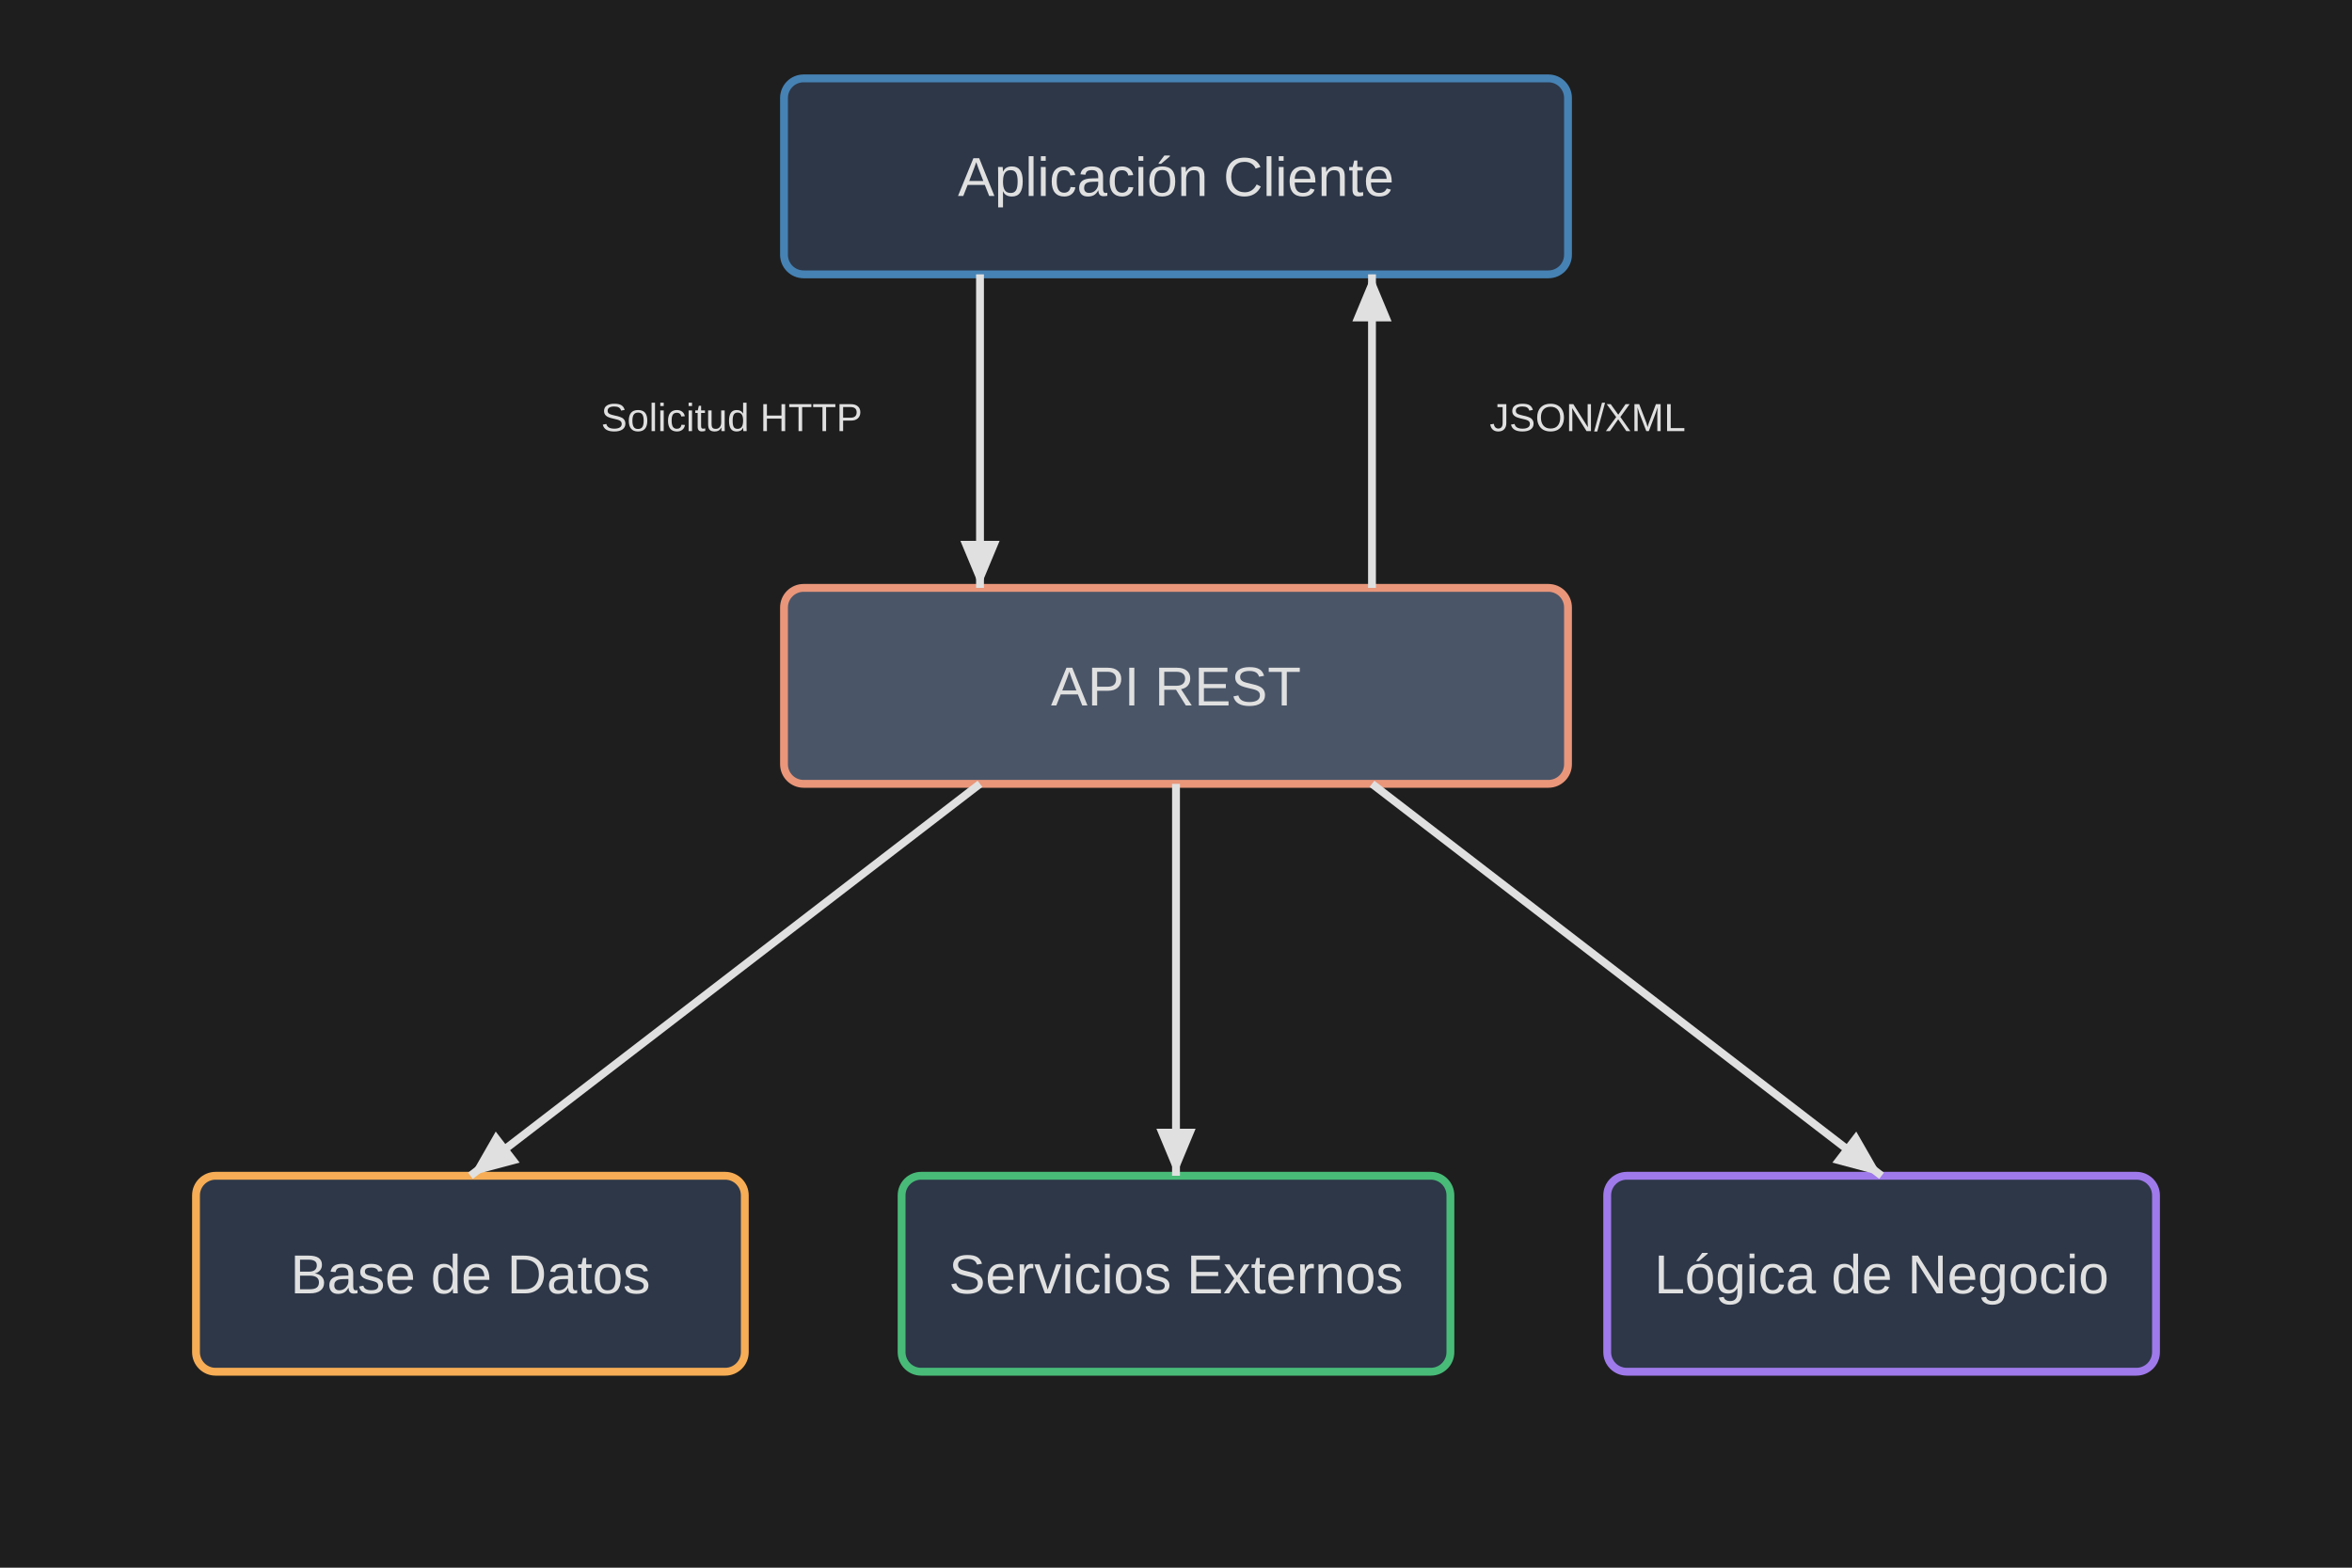
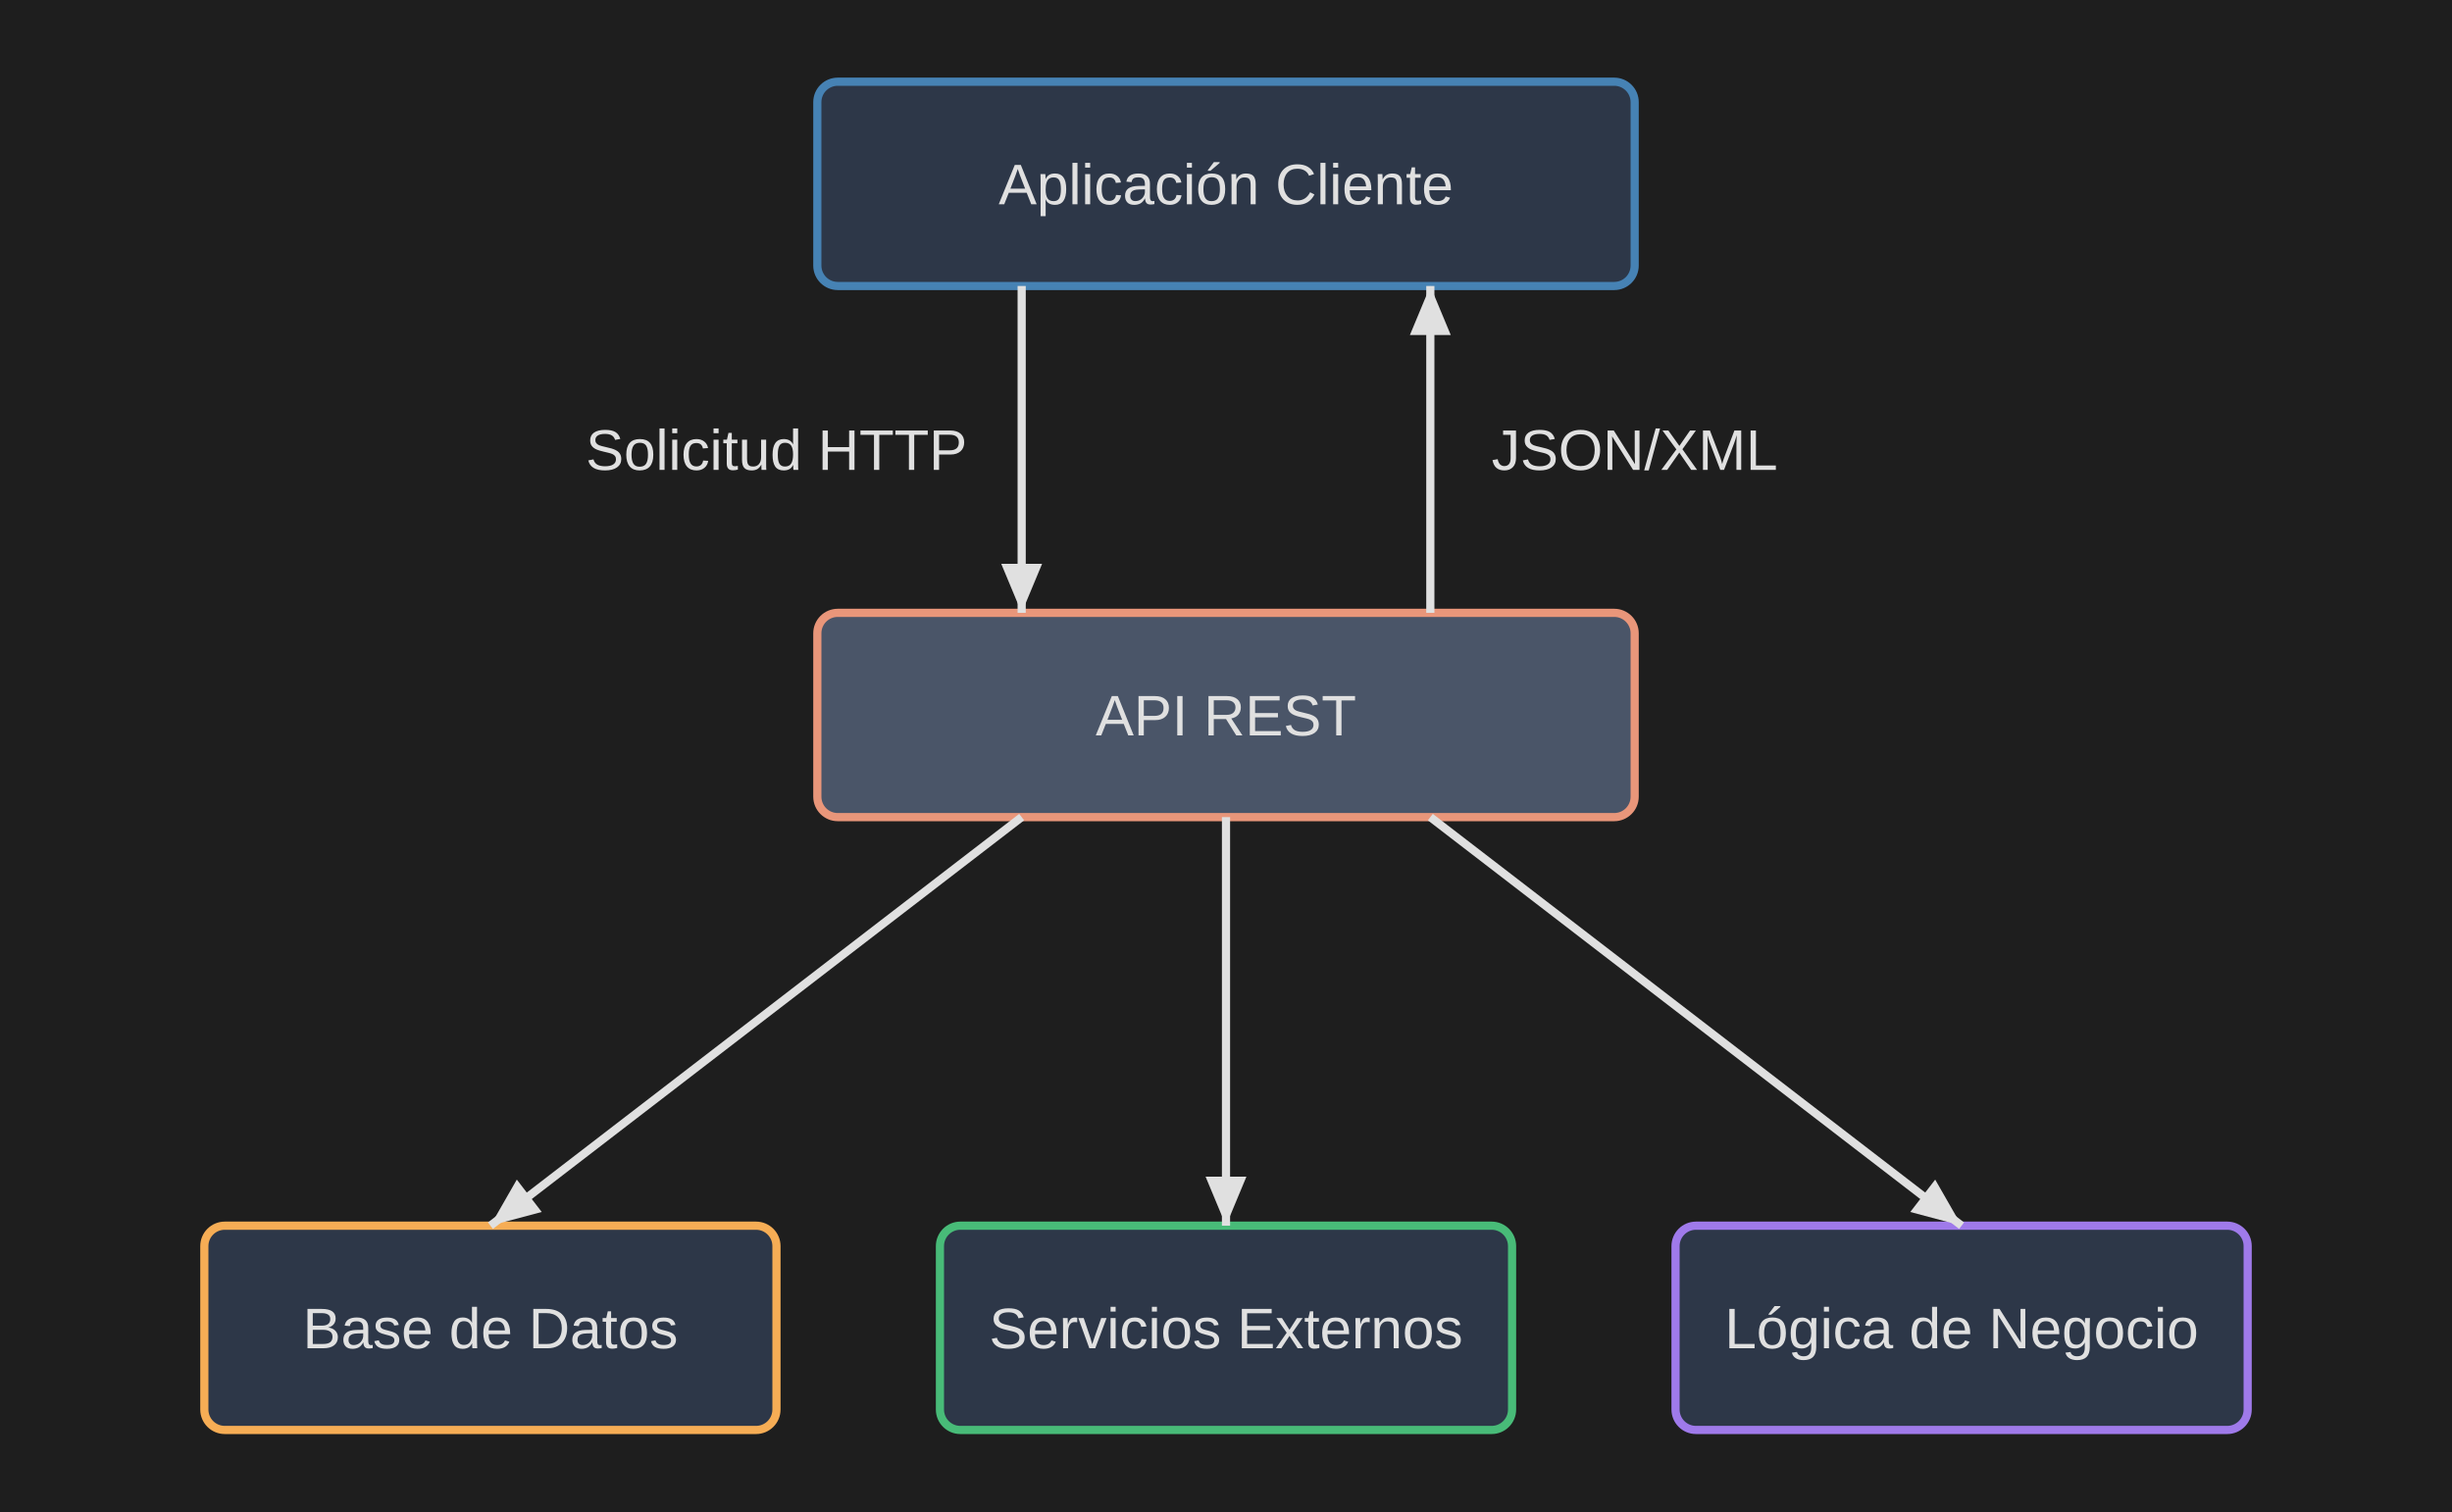
- <svg xmlns="http://www.w3.org/2000/svg" viewBox="0 0 600 400">
+ <svg xmlns="http://www.w3.org/2000/svg" viewBox="0 0 600 370">
  <rect width="600" height="400" fill="#1e1e1e" />
  <defs>
+     <style>
+       .node { rx: 5; stroke-width: 2; }
+       .node-blue { fill: #2d3748; stroke: #4682b4; }
+       .node-red { fill: #4a5568; stroke: #e9967a; }
+       .node-orange { fill: #2d3748; stroke: #f6ad55; }
+       .node-green { fill: #2d3748; stroke: #48bb78; }
+       .node-purple { fill: #2d3748; stroke: #9f7aea; }
+       .text { font-family: Arial; font-size: 14px; fill: #e0e0e0; text-anchor: middle; }
+       .arrow { stroke: #e0e0e0; stroke-width: 2; fill: none; marker-end: url(#arrowhead); }
+     </style>
    <marker id="arrowhead" markerWidth="6" markerHeight="5" refX="6" refY="2.5" orient="auto">
      <polygon points="0 0, 6 2.5, 0 5" fill="#e0e0e0" />
    </marker>
  </defs>
-   <rect x="200" y="20" width="200" height="50" rx="5" fill="#2d3748" stroke="#4682b4" stroke-width="2" />
-   <text x="300" y="50" font-family="Arial" font-size="14" fill="#e0e0e0" text-anchor="middle">Aplicación Cliente</text>
-   <rect x="200" y="150" width="200" height="50" rx="5" fill="#4a5568" stroke="#e9967a" stroke-width="2" />
-   <text x="300" y="180" font-family="Arial" font-size="14" fill="#e0e0e0" text-anchor="middle">API REST</text>
-   <rect x="50" y="300" width="140" height="50" rx="5" fill="#2d3748" stroke="#f6ad55" stroke-width="2" />
-   <text x="120" y="330" font-family="Arial" font-size="14" fill="#e0e0e0" text-anchor="middle">Base de Datos</text>
-   <rect x="230" y="300" width="140" height="50" rx="5" fill="#2d3748" stroke="#48bb78" stroke-width="2" />
-   <text x="300" y="330" font-family="Arial" font-size="14" fill="#e0e0e0" text-anchor="middle">Servicios Externos</text>
-   <rect x="410" y="300" width="140" height="50" rx="5" fill="#2d3748" stroke="#9f7aea" stroke-width="2" />
-   <text x="480" y="330" font-family="Arial" font-size="14" fill="#e0e0e0" text-anchor="middle">Lógica de Negocio</text>
-   <path d="M 250 70 L 250 150" stroke="#e0e0e0" stroke-width="2" fill="none" marker-end="url(#arrowhead)" />
-   <text x="220" y="110" font-family="Arial" font-size="10" fill="#e0e0e0" text-anchor="end">Solicitud HTTP</text>
-   <path d="M 350 150 L 350 70" stroke="#e0e0e0" stroke-width="2" fill="none" marker-end="url(#arrowhead)" />
-   <text x="380" y="110" font-family="Arial" font-size="10" fill="#e0e0e0" text-anchor="start">JSON/XML</text>
-   <path d="M 250 200 L 120 300" stroke="#e0e0e0" stroke-width="2" fill="none" marker-end="url(#arrowhead)" />
-   <path d="M 300 200 L 300 300" stroke="#e0e0e0" stroke-width="2" fill="none" marker-end="url(#arrowhead)" />
-   <path d="M 350 200 L 480 300" stroke="#e0e0e0" stroke-width="2" fill="none" marker-end="url(#arrowhead)" />
+   <rect class="node node-blue" x="200" y="20" width="200" height="50" />
+   <text class="text" x="300" y="50">Aplicación Cliente</text>
+   <rect class="node node-red" x="200" y="150" width="200" height="50" />
+   <text class="text" x="300" y="180">API REST</text>
+   <rect class="node node-orange" x="50" y="300" width="140" height="50" />
+   <text class="text" x="120" y="330">Base de Datos</text>
+   <rect class="node node-green" x="230" y="300" width="140" height="50" />
+   <text class="text" x="300" y="330">Servicios Externos</text>
+   <rect class="node node-purple" x="410" y="300" width="140" height="50" />
+   <text class="text" x="480" y="330">Lógica de Negocio</text>
+   <path class="arrow" d="M 250 70 L 250 150" />
+   <text class="text" x="190" y="115" text-anchor="end">Solicitud HTTP</text>
+   <path class="arrow" d="M 350 150 L 350 70" />
+   <text class="text" x="400" y="115" text-anchor="start">JSON/XML</text>
+   <path class="arrow" d="M 250 200 L 120 300" />
+   <path class="arrow" d="M 300 200 L 300 300" />
+   <path class="arrow" d="M 350 200 L 480 300" />
</svg>
